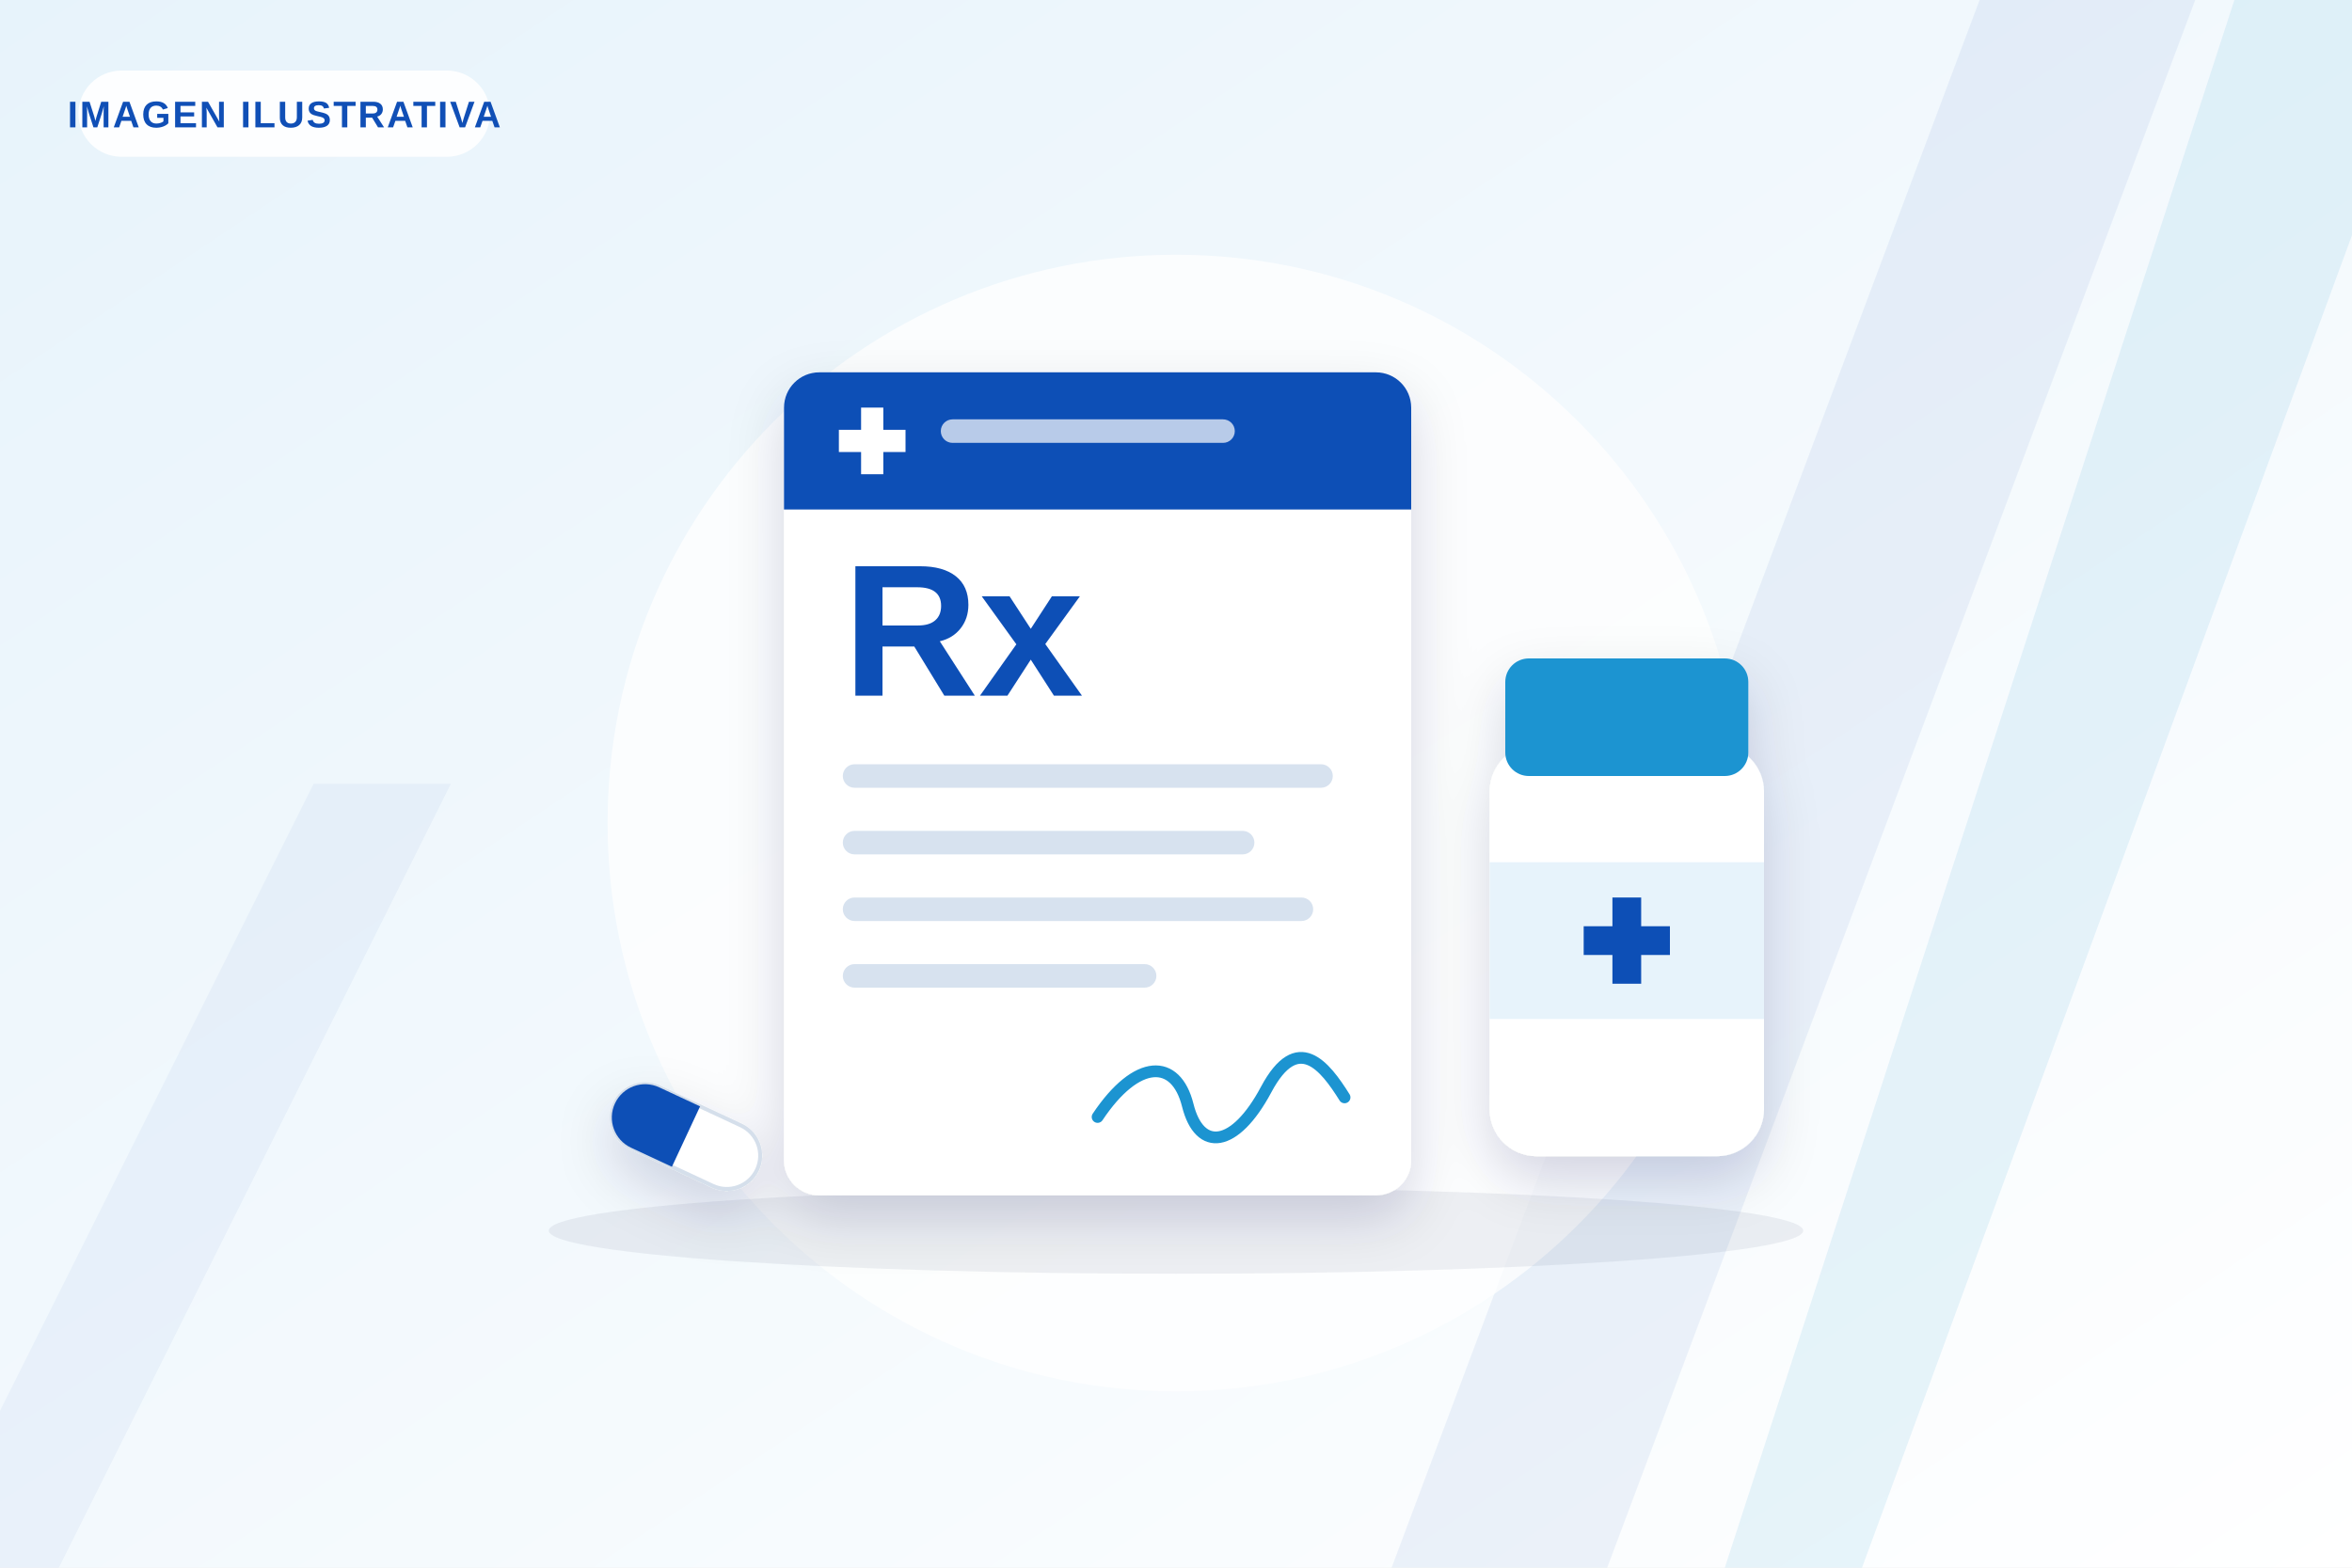
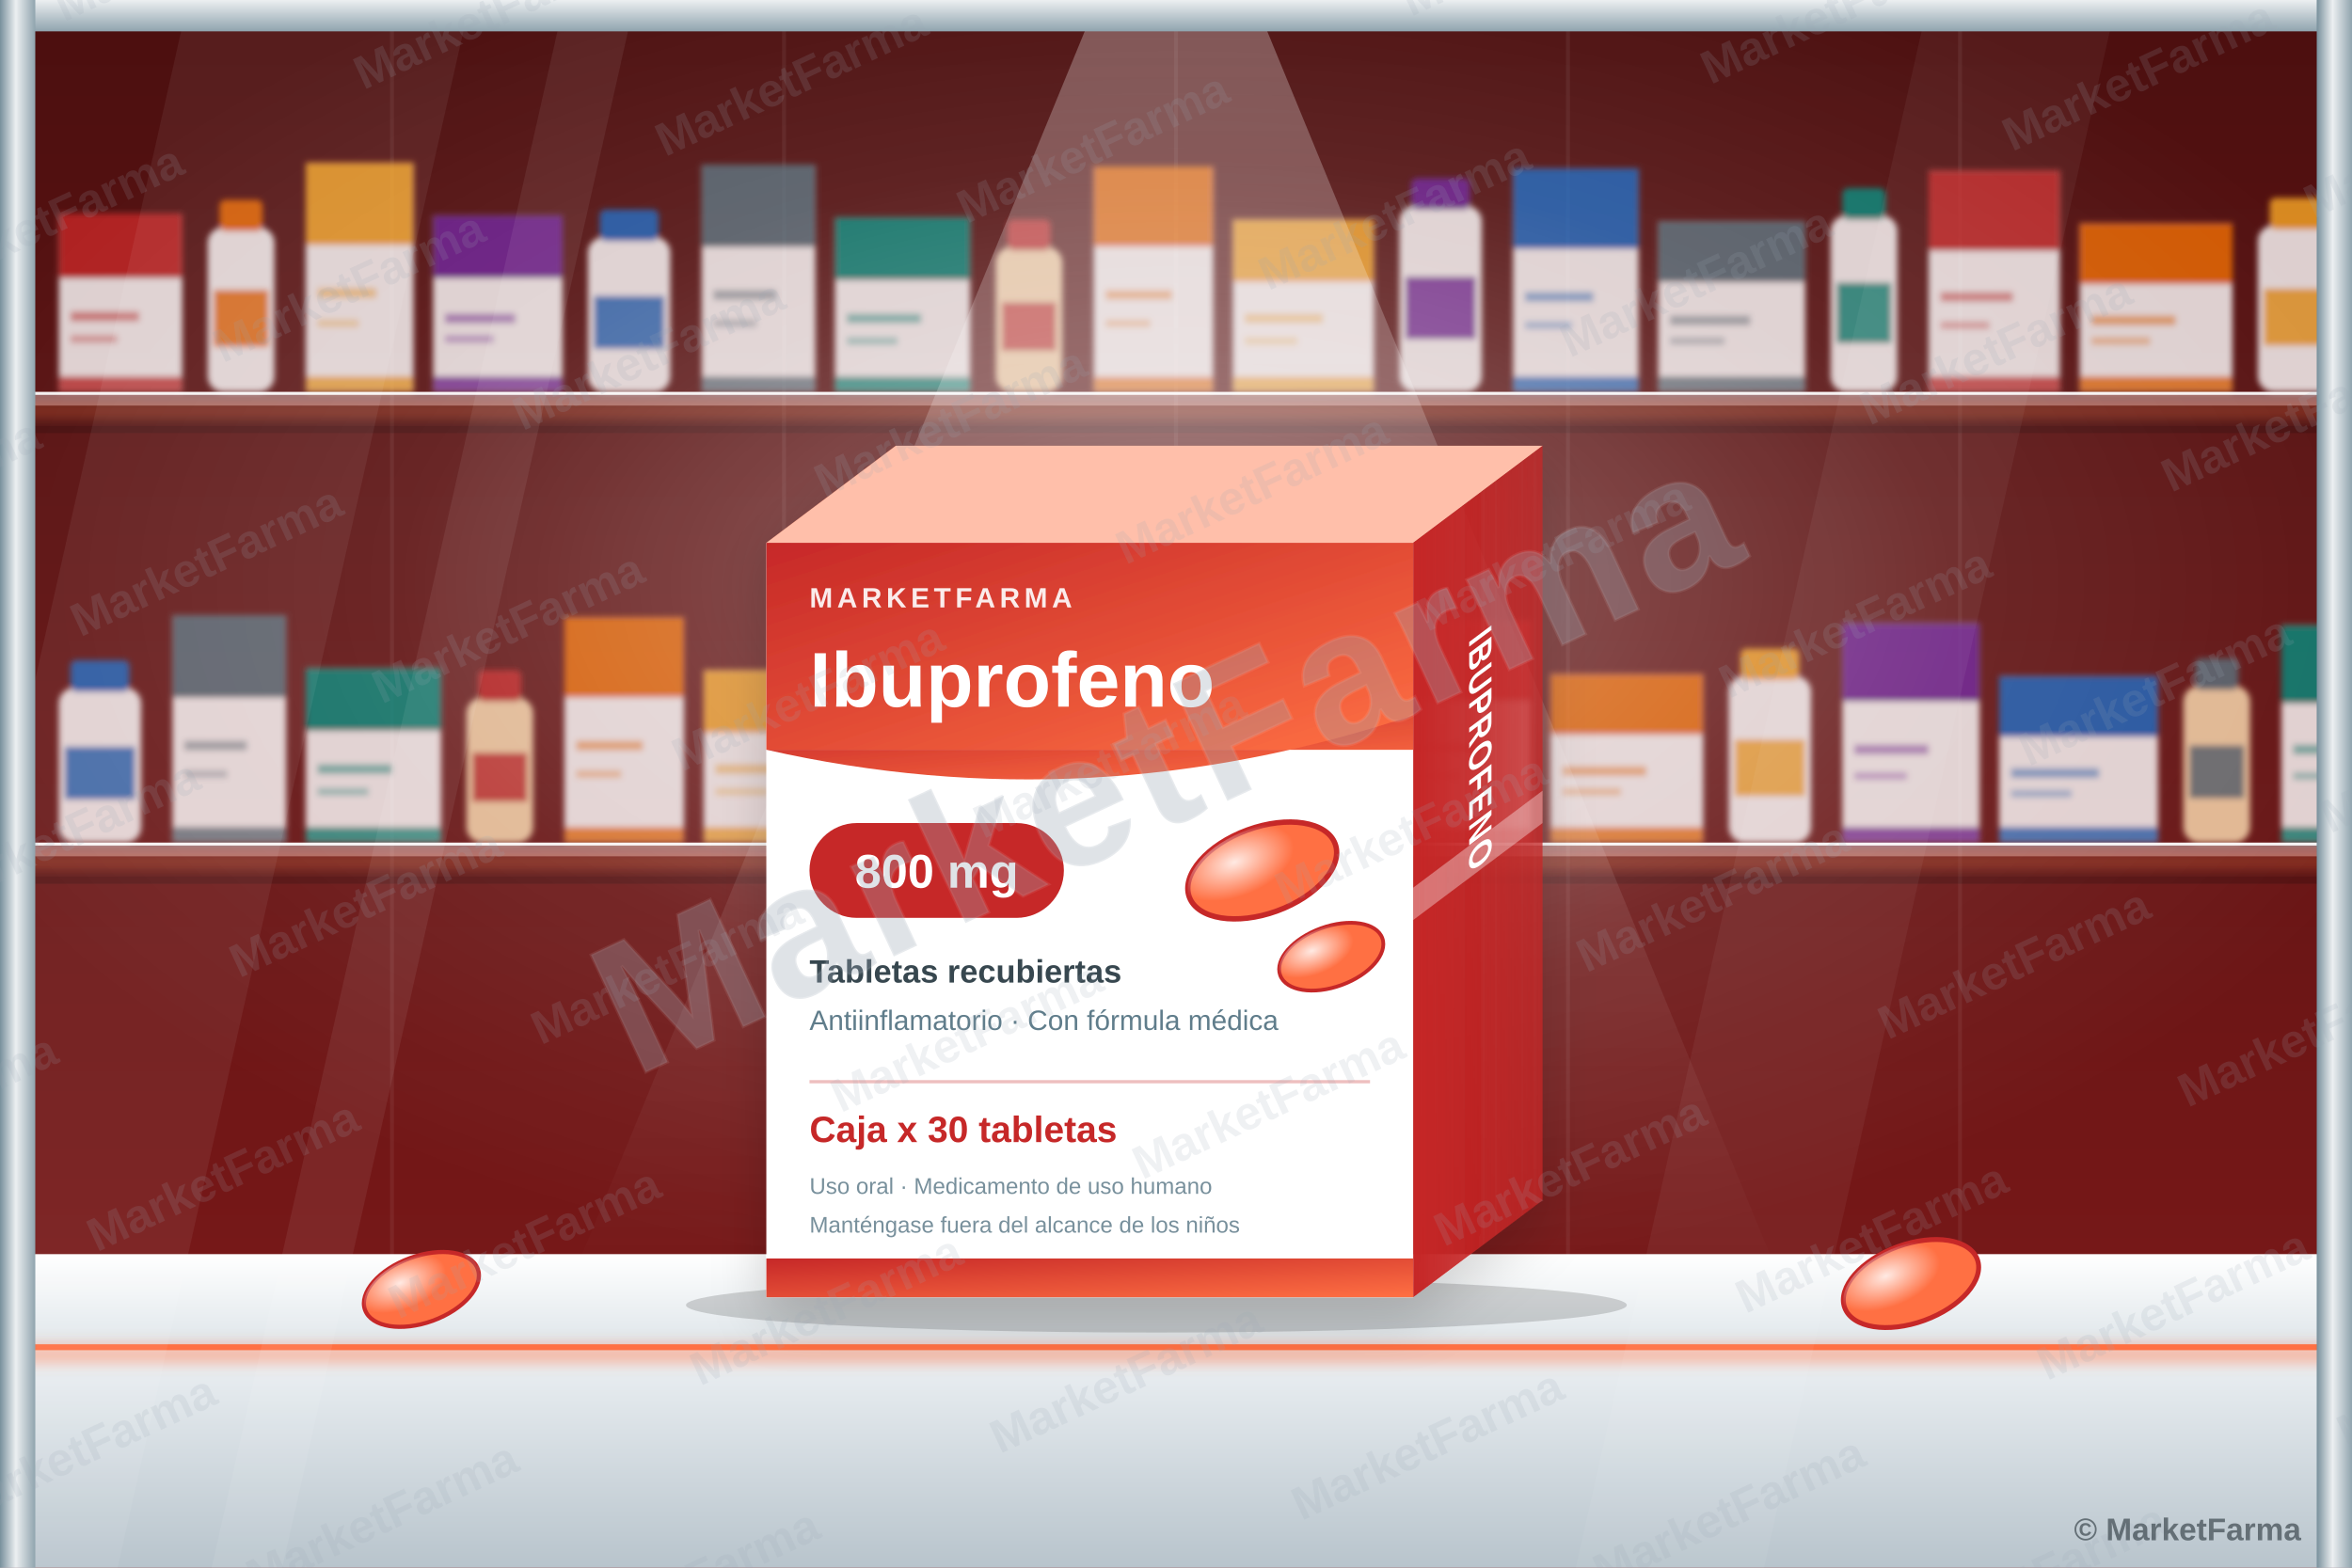
- <svg xmlns="http://www.w3.org/2000/svg" viewBox="0 0 1200 800" width="1200" height="800">
+ <svg xmlns="http://www.w3.org/2000/svg" viewBox="0 0 1200 800" width="1200" height="800" role="img" aria-labelledby="t d">
  <defs>
-     <linearGradient id="bg" x1="0" y1="0" x2="1" y2="1">
-       <stop offset="0" stop-color="#e7f3fb" />
-       <stop offset="1" stop-color="#ffffff" />
-     </linearGradient>
-     <filter id="sh" x="-20%" y="-20%" width="140%" height="140%">
-       <feDropShadow dx="0" dy="12" stdDeviation="14" flood-color="#0b1f4a" flood-opacity=".16" />
+     <linearGradient id="bg" x1="0" y1="0" x2="0" y2="1">
+       <stop offset="0" stop-color="#ffffff" />
+       <stop offset="1" stop-color="#FBE9E7" />
+     </linearGradient>
+     <linearGradient id="band" x1="0" y1="0" x2="1" y2="1">
+       <stop offset="0" stop-color="#C62828" />
+       <stop offset="1" stop-color="#FF7043" />
+     </linearGradient>
+     <linearGradient id="side" x1="0" y1="0" x2="1" y2="0">
+       <stop offset="0" stop-color="#C62828" />
+       <stop offset="1" stop-color="#C62828" stop-opacity="0.75" />
+     </linearGradient>
+     <radialGradient id="shine" cx="0.35" cy="0.3" r="0.8">
+       <stop offset="0" stop-color="#ffffff" stop-opacity="0.85" />
+       <stop offset="0.5" stop-color="#ffffff" stop-opacity="0" />
+     </radialGradient>
+     <filter id="shadow" x="-20%" y="-20%" width="140%" height="140%">
+       <feDropShadow dx="0" dy="10" stdDeviation="12" flood-color="#000" flood-opacity="0.18" />
+     </filter>
+     <linearGradient id="wall" x1="0" y1="0" x2="0" y2="1">
+       <stop offset="0" stop-color="#4b0f0f" />
+       <stop offset="1" stop-color="#811a1a" />
+     </linearGradient>
+     <radialGradient id="spot" cx="0.5" cy="0.45" r="0.55">
+       <stop offset="0" stop-color="#ffffff" stop-opacity="0.38" />
+       <stop offset="0.6" stop-color="#ffffff" stop-opacity="0.08" />
+       <stop offset="1" stop-color="#ffffff" stop-opacity="0" />
+     </radialGradient>
+     <linearGradient id="cone" x1="0" y1="0" x2="0" y2="1">
+       <stop offset="0" stop-color="#ffffff" stop-opacity="0.28" />
+       <stop offset="1" stop-color="#ffffff" stop-opacity="0" />
+     </linearGradient>
+     <linearGradient id="ctop" x1="0" y1="0" x2="0" y2="1">
+       <stop offset="0" stop-color="#ffffff" />
+       <stop offset="1" stop-color="#dfe6ea" />
+     </linearGradient>
+     <linearGradient id="cfront" x1="0" y1="0" x2="0" y2="1">
+       <stop offset="0" stop-color="#eef2f5" />
+       <stop offset="1" stop-color="#b8c4cc" />
+     </linearGradient>
+     <linearGradient id="metal" x1="0" y1="0" x2="1" y2="0">
+       <stop offset="0" stop-color="#78909C" />
+       <stop offset="0.45" stop-color="#ECEFF1" />
+       <stop offset="1" stop-color="#90A4AE" />
+     </linearGradient>
+     <linearGradient id="metalh" x1="0" y1="0" x2="0" y2="1">
+       <stop offset="0" stop-color="#ECEFF1" />
+       <stop offset="1" stop-color="#90A4AE" />
+     </linearGradient>
+     <filter id="dof" x="-5%" y="-5%" width="110%" height="110%">
+       <feGaussianBlur stdDeviation="1.6" />
+     </filter>
+     <filter id="glow" x="-10%" y="-200%" width="120%" height="500%">
+       <feGaussianBlur stdDeviation="4" />
    </filter>
  </defs>
-   <rect width="1200" height="800" fill="url(#bg)" />
-   <path d="M1010 0h110L820 800H710z" fill="#104fb6" opacity=".07" />
-   <path d="M1140 0h60v120L950 800h-70z" fill="#1c94d1" opacity=".10" />
-   <path d="M-40 800 160 400h70L30 800z" fill="#104fb6" opacity=".05" />
-   <circle cx="600" cy="420" r="290" fill="#fff" opacity=".75" />
-   <ellipse cx="600" cy="628" rx="320" ry="22" fill="#0b1f4a" opacity=".07" />
-   <g filter="url(#sh)">
-     <rect x="400" y="190" width="320" height="420" rx="18" fill="#fff" />
-     <path d="M418 190h284a18 18 0 0 1 18 18v52H400v-52a18 18 0 0 1 18-18z" fill="#104fb6" />
-     <path d="M439.333 208.0h11.333v11.333h11.333v11.333h-11.333v11.333h-11.333v-11.333h-11.333v-11.333h11.333z" fill="#fff" />
-     <rect x="480" y="214" width="150" height="12" rx="6" fill="#fff" opacity=".7" />
-     <text x="430" y="355" font-family="'Segoe UI', Arial, Helvetica, sans-serif" font-weight="700" font-size="96" fill="#104fb6">Rx</text>
-     <rect x="430" y="390" width="250" height="12" rx="6" fill="#d7e2ef" />
-     <rect x="430" y="424" width="210" height="12" rx="6" fill="#d7e2ef" />
-     <rect x="430" y="458" width="240" height="12" rx="6" fill="#d7e2ef" />
-     <rect x="430" y="492" width="160" height="12" rx="6" fill="#d7e2ef" />
-     <path d="M560 570c20-30 40-30 46-6s24 22 40-8 30-12 40 4" fill="none" stroke="#1c94d1" stroke-width="6" stroke-linecap="round" />
-     <rect x="760" y="380" width="140" height="210" rx="24" fill="#fff" />
-     <rect x="768" y="336" width="124" height="60" rx="12" fill="#1c94d1" />
-     <rect x="760" y="440" width="140" height="80" fill="#e7f3fb" />
-     <path d="M822.667 458.0h14.667v14.667h14.667v14.667h-14.667v14.667h-14.667v-14.667h-14.667v-14.667h14.667z" fill="#104fb6" />
-     <g transform="translate(350 580) rotate(25)">
-       <rect x="-40.0" y="-17.0" width="80" height="34" rx="17.0" fill="#ffffff" stroke="#d5dfeb" stroke-width="2" />
-       <path d="M0 -17.0H-23.0A17.0 17.0 0 0 0 -23.0 17.0H0z" fill="#104fb6" />
+   <rect width="1200" height="800" fill="url(#wall)" />
+   <rect x="199" y="0" width="2" height="662" fill="#ffffff" opacity=".06" />
+   <rect x="399" y="0" width="2" height="662" fill="#ffffff" opacity=".06" />
+   <rect x="599" y="0" width="2" height="662" fill="#ffffff" opacity=".06" />
+   <rect x="799" y="0" width="2" height="662" fill="#ffffff" opacity=".06" />
+   <rect x="999" y="0" width="2" height="662" fill="#ffffff" opacity=".06" />
+   <g filter="url(#dof)" opacity=".8">
+     <g>
+       <rect x="30" y="109" width="63" height="91" fill="#ffffff" />
+       <rect x="30" y="109" width="63" height="33" fill="#C62828" />
+       <rect x="36" y="159" width="35" height="5" fill="#C62828" opacity=".5" />
+       <rect x="36" y="171" width="24" height="4" fill="#C62828" opacity=".35" />
+       <rect x="30" y="192" width="63" height="8" fill="#C62828" opacity=".8" />
+     </g>
+     <g>
+       <rect x="106" y="116" width="34" height="84" rx="8" fill="#ffffff" />
+       <rect x="112" y="102" width="22" height="16" rx="3" fill="#EF6C00" />
+       <rect x="109" y="147.92" width="28" height="29" fill="#EF6C00" opacity=".85" />
+     </g>
+     <g>
+       <rect x="156" y="83" width="55" height="117" fill="#ffffff" />
+       <rect x="156" y="83" width="55" height="42" fill="#F9A825" />
+       <rect x="162" y="147" width="30" height="5" fill="#F9A825" opacity=".5" />
+       <rect x="162" y="163" width="21" height="4" fill="#F9A825" opacity=".35" />
+       <rect x="156" y="192" width="55" height="8" fill="#F9A825" opacity=".8" />
+     </g>
+     <g>
+       <rect x="221" y="110" width="66" height="90" fill="#ffffff" />
+       <rect x="221" y="110" width="66" height="32" fill="#6A1B9A" />
+       <rect x="227" y="160" width="36" height="5" fill="#6A1B9A" opacity=".5" />
+       <rect x="227" y="171" width="25" height="4" fill="#6A1B9A" opacity=".35" />
+       <rect x="221" y="192" width="66" height="8" fill="#6A1B9A" opacity=".8" />
+     </g>
+     <g>
+       <rect x="300" y="121" width="42" height="79" rx="8" fill="#ffffff" />
+       <rect x="306" y="107" width="30" height="16" rx="3" fill="#1565C0" />
+       <rect x="303" y="151.02" width="36" height="27" fill="#1565C0" opacity=".85" />
+     </g>
+     <g>
+       <rect x="358" y="84" width="58" height="116" fill="#ffffff" />
+       <rect x="358" y="84" width="58" height="42" fill="#546E7A" />
+       <rect x="364" y="148" width="32" height="5" fill="#546E7A" opacity=".5" />
+       <rect x="364" y="163" width="22" height="4" fill="#546E7A" opacity=".35" />
+       <rect x="358" y="192" width="58" height="8" fill="#546E7A" opacity=".8" />
+     </g>
+     <g>
+       <rect x="426" y="111" width="69" height="89" fill="#ffffff" />
+       <rect x="426" y="111" width="69" height="32" fill="#00897B" />
+       <rect x="432" y="160" width="38" height="5" fill="#00897B" opacity=".5" />
+       <rect x="432" y="172" width="26" height="4" fill="#00897B" opacity=".35" />
+       <rect x="426" y="192" width="69" height="8" fill="#00897B" opacity=".8" />
+     </g>
+     <g>
+       <rect x="508" y="126" width="34" height="74" rx="8" fill="#FFE0B2" />
+       <rect x="514" y="112" width="22" height="16" rx="3" fill="#C62828" />
+       <rect x="511" y="154.12" width="28" height="25" fill="#C62828" opacity=".85" />
+     </g>
+     <g>
+       <rect x="558" y="85" width="61" height="115" fill="#ffffff" />
+       <rect x="558" y="85" width="61" height="41" fill="#EF6C00" />
+       <rect x="564" y="148" width="34" height="5" fill="#EF6C00" opacity=".5" />
+       <rect x="564" y="163" width="23" height="4" fill="#EF6C00" opacity=".35" />
+       <rect x="558" y="192" width="61" height="8" fill="#EF6C00" opacity=".8" />
+     </g>
+     <g>
+       <rect x="629" y="112" width="72" height="88" fill="#ffffff" />
+       <rect x="629" y="112" width="72" height="32" fill="#F9A825" />
+       <rect x="635" y="160" width="40" height="5" fill="#F9A825" opacity=".5" />
+       <rect x="635" y="172" width="27" height="4" fill="#F9A825" opacity=".35" />
+       <rect x="629" y="192" width="72" height="8" fill="#F9A825" opacity=".8" />
+     </g>
+     <g>
+       <rect x="714" y="105" width="42" height="95" rx="8" fill="#ffffff" />
+       <rect x="720" y="91" width="30" height="16" rx="3" fill="#6A1B9A" />
+       <rect x="717" y="141.1" width="36" height="32" fill="#6A1B9A" opacity=".85" />
+     </g>
+     <g>
+       <rect x="772" y="86" width="64" height="114" fill="#ffffff" />
+       <rect x="772" y="86" width="64" height="41" fill="#1565C0" />
+       <rect x="778" y="149" width="35" height="5" fill="#1565C0" opacity=".5" />
+       <rect x="778" y="164" width="24" height="4" fill="#1565C0" opacity=".35" />
+       <rect x="772" y="192" width="64" height="8" fill="#1565C0" opacity=".8" />
+     </g>
+     <g>
+       <rect x="846" y="113" width="75" height="87" fill="#ffffff" />
+       <rect x="846" y="113" width="75" height="31" fill="#546E7A" />
+       <rect x="852" y="161" width="41" height="5" fill="#546E7A" opacity=".5" />
+       <rect x="852" y="172" width="28" height="4" fill="#546E7A" opacity=".35" />
+       <rect x="846" y="192" width="75" height="8" fill="#546E7A" opacity=".8" />
+     </g>
+     <g>
+       <rect x="934" y="110" width="34" height="90" rx="8" fill="#ffffff" />
+       <rect x="940" y="96" width="22" height="16" rx="3" fill="#00897B" />
+       <rect x="937" y="144.2" width="28" height="31" fill="#00897B" opacity=".85" />
+     </g>
+     <g>
+       <rect x="984" y="87" width="67" height="113" fill="#ffffff" />
+       <rect x="984" y="87" width="67" height="41" fill="#C62828" />
+       <rect x="990" y="149" width="37" height="5" fill="#C62828" opacity=".5" />
+       <rect x="990" y="164" width="25" height="4" fill="#C62828" opacity=".35" />
+       <rect x="984" y="192" width="67" height="8" fill="#C62828" opacity=".8" />
+     </g>
+     <g>
+       <rect x="1061" y="114" width="78" height="86" fill="#ffffff" />
+       <rect x="1061" y="114" width="78" height="31" fill="#EF6C00" />
+       <rect x="1067" y="161" width="43" height="5" fill="#EF6C00" opacity=".5" />
+       <rect x="1067" y="172" width="30" height="4" fill="#EF6C00" opacity=".35" />
+       <rect x="1061" y="192" width="78" height="8" fill="#EF6C00" opacity=".8" />
+     </g>
+     <g>
+       <rect x="1152" y="115" width="42" height="85" rx="8" fill="#ffffff" />
+       <rect x="1158" y="101" width="30" height="16" rx="3" fill="#F9A825" />
+       <rect x="1155" y="147.3" width="36" height="29" fill="#F9A825" opacity=".85" />
    </g>
  </g>
-   <rect x="40" y="36" width="210" height="44" rx="22" fill="#fff" opacity=".9" />
-   <text x="145" y="65" text-anchor="middle" font-family="'Segoe UI', Arial, Helvetica, sans-serif" font-weight="700" font-size="19" fill="#104fb6" letter-spacing="1">IMAGEN ILUSTRATIVA</text>
+   <rect x="0" y="200" width="1200" height="7" fill="#ffffff" opacity=".35" />
+   <rect x="0" y="200" width="1200" height="1.5" fill="#ffffff" opacity=".9" />
+   <rect x="0" y="207" width="1200" height="14" fill="#000000" opacity=".18" />
+   <rect x="0" y="208" width="1200" height="3" fill="#FF7043" filter="url(#glow)" opacity=".9" />
+   <g filter="url(#dof)" opacity=".8">
+     <g>
+       <rect x="30" y="351" width="42" height="79" rx="8" fill="#ffffff" />
+       <rect x="36" y="337" width="30" height="16" rx="3" fill="#1565C0" />
+       <rect x="33" y="381.02" width="36" height="27" fill="#1565C0" opacity=".85" />
+     </g>
+     <g>
+       <rect x="88" y="314" width="58" height="116" fill="#ffffff" />
+       <rect x="88" y="314" width="58" height="42" fill="#546E7A" />
+       <rect x="94" y="378" width="32" height="5" fill="#546E7A" opacity=".5" />
+       <rect x="94" y="393" width="22" height="4" fill="#546E7A" opacity=".35" />
+       <rect x="88" y="422" width="58" height="8" fill="#546E7A" opacity=".8" />
+     </g>
+     <g>
+       <rect x="156" y="341" width="69" height="89" fill="#ffffff" />
+       <rect x="156" y="341" width="69" height="32" fill="#00897B" />
+       <rect x="162" y="390" width="38" height="5" fill="#00897B" opacity=".5" />
+       <rect x="162" y="402" width="26" height="4" fill="#00897B" opacity=".35" />
+       <rect x="156" y="422" width="69" height="8" fill="#00897B" opacity=".8" />
+     </g>
+     <g>
+       <rect x="238" y="356" width="34" height="74" rx="8" fill="#FFE0B2" />
+       <rect x="244" y="342" width="22" height="16" rx="3" fill="#C62828" />
+       <rect x="241" y="384.12" width="28" height="25" fill="#C62828" opacity=".85" />
+     </g>
+     <g>
+       <rect x="288" y="315" width="61" height="115" fill="#ffffff" />
+       <rect x="288" y="315" width="61" height="41" fill="#EF6C00" />
+       <rect x="294" y="378" width="34" height="5" fill="#EF6C00" opacity=".5" />
+       <rect x="294" y="393" width="23" height="4" fill="#EF6C00" opacity=".35" />
+       <rect x="288" y="422" width="61" height="8" fill="#EF6C00" opacity=".8" />
+     </g>
+     <g>
+       <rect x="359" y="342" width="72" height="88" fill="#ffffff" />
+       <rect x="359" y="342" width="72" height="32" fill="#F9A825" />
+       <rect x="365" y="390" width="40" height="5" fill="#F9A825" opacity=".5" />
+       <rect x="365" y="402" width="27" height="4" fill="#F9A825" opacity=".35" />
+       <rect x="359" y="422" width="72" height="8" fill="#F9A825" opacity=".8" />
+     </g>
+     <g>
+       <rect x="444" y="335" width="42" height="95" rx="8" fill="#ffffff" />
+       <rect x="450" y="321" width="30" height="16" rx="3" fill="#6A1B9A" />
+       <rect x="447" y="371.1" width="36" height="32" fill="#6A1B9A" opacity=".85" />
+     </g>
+     <g>
+       <rect x="502" y="316" width="64" height="114" fill="#ffffff" />
+       <rect x="502" y="316" width="64" height="41" fill="#1565C0" />
+       <rect x="508" y="379" width="35" height="5" fill="#1565C0" opacity=".5" />
+       <rect x="508" y="394" width="24" height="4" fill="#1565C0" opacity=".35" />
+       <rect x="502" y="422" width="64" height="8" fill="#1565C0" opacity=".8" />
+     </g>
+     <g>
+       <rect x="576" y="343" width="75" height="87" fill="#ffffff" />
+       <rect x="576" y="343" width="75" height="31" fill="#546E7A" />
+       <rect x="582" y="391" width="41" height="5" fill="#546E7A" opacity=".5" />
+       <rect x="582" y="402" width="28" height="4" fill="#546E7A" opacity=".35" />
+       <rect x="576" y="422" width="75" height="8" fill="#546E7A" opacity=".8" />
+     </g>
+     <g>
+       <rect x="664" y="340" width="34" height="90" rx="8" fill="#ffffff" />
+       <rect x="670" y="326" width="22" height="16" rx="3" fill="#00897B" />
+       <rect x="667" y="374.2" width="28" height="31" fill="#00897B" opacity=".85" />
+     </g>
+     <g>
+       <rect x="714" y="317" width="67" height="113" fill="#ffffff" />
+       <rect x="714" y="317" width="67" height="41" fill="#C62828" />
+       <rect x="720" y="379" width="37" height="5" fill="#C62828" opacity=".5" />
+       <rect x="720" y="394" width="25" height="4" fill="#C62828" opacity=".35" />
+       <rect x="714" y="422" width="67" height="8" fill="#C62828" opacity=".8" />
+     </g>
+     <g>
+       <rect x="791" y="344" width="78" height="86" fill="#ffffff" />
+       <rect x="791" y="344" width="78" height="31" fill="#EF6C00" />
+       <rect x="797" y="391" width="43" height="5" fill="#EF6C00" opacity=".5" />
+       <rect x="797" y="402" width="30" height="4" fill="#EF6C00" opacity=".35" />
+       <rect x="791" y="422" width="78" height="8" fill="#EF6C00" opacity=".8" />
+     </g>
+     <g>
+       <rect x="882" y="345" width="42" height="85" rx="8" fill="#ffffff" />
+       <rect x="888" y="331" width="30" height="16" rx="3" fill="#F9A825" />
+       <rect x="885" y="377.3" width="36" height="29" fill="#F9A825" opacity=".85" />
+     </g>
+     <g>
+       <rect x="940" y="318" width="70" height="112" fill="#ffffff" />
+       <rect x="940" y="318" width="70" height="40" fill="#6A1B9A" />
+       <rect x="946" y="380" width="38" height="5" fill="#6A1B9A" opacity=".5" />
+       <rect x="946" y="394" width="27" height="4" fill="#6A1B9A" opacity=".35" />
+       <rect x="940" y="422" width="70" height="8" fill="#6A1B9A" opacity=".8" />
+     </g>
+     <g>
+       <rect x="1020" y="345" width="81" height="85" fill="#ffffff" />
+       <rect x="1020" y="345" width="81" height="31" fill="#1565C0" />
+       <rect x="1026" y="392" width="45" height="5" fill="#1565C0" opacity=".5" />
+       <rect x="1026" y="403" width="31" height="4" fill="#1565C0" opacity=".35" />
+       <rect x="1020" y="422" width="81" height="8" fill="#1565C0" opacity=".8" />
+     </g>
+     <g>
+       <rect x="1114" y="350" width="34" height="80" rx="8" fill="#FFE0B2" />
+       <rect x="1120" y="336" width="22" height="16" rx="3" fill="#546E7A" />
+       <rect x="1117" y="380.4" width="28" height="27" fill="#546E7A" opacity=".85" />
+     </g>
+     <g>
+       <rect x="1164" y="319" width="73" height="111" fill="#ffffff" />
+       <rect x="1164" y="319" width="73" height="40" fill="#00897B" />
+       <rect x="1170" y="380" width="40" height="5" fill="#00897B" opacity=".5" />
+       <rect x="1170" y="394" width="28" height="4" fill="#00897B" opacity=".35" />
+       <rect x="1164" y="422" width="73" height="8" fill="#00897B" opacity=".8" />
+     </g>
+   </g>
+   <rect x="0" y="430" width="1200" height="7" fill="#ffffff" opacity=".35" />
+   <rect x="0" y="430" width="1200" height="1.5" fill="#ffffff" opacity=".9" />
+   <rect x="0" y="437" width="1200" height="14" fill="#000000" opacity=".18" />
+   <rect x="0" y="438" width="1200" height="3" fill="#FF7043" filter="url(#glow)" opacity=".9" />
+   <rect width="1200" height="662" fill="url(#spot)" />
+   <polygon points="560.0,0 640.0,0 912.0,662 288.0,662" fill="url(#cone)" />
+   <rect x="554.0" y="0" width="92" height="8" rx="3" fill="#ECEFF1" />
+   <rect x="0" y="640" width="1200" height="46" fill="url(#ctop)" />
+   <rect x="0" y="686" width="1200" height="114" fill="url(#cfront)" />
+   <rect x="0" y="686" width="1200" height="3" fill="#FF7043" />
+   <rect x="0" y="688" width="1200" height="6" fill="#FF7043" filter="url(#glow)" opacity=".7" />
+   <ellipse cx="590.0" cy="666" rx="240" ry="14" fill="#000" opacity=".16" />
+   <g transform="translate(270,90) scale(1.1)">
+     <g filter="url(#shadow)">
+       <polygon points="110,170 170,125 470,125 410,170" fill="#FF7043" />
+       <polygon points="110,170 170,125 470,125 410,170" fill="#ffffff" opacity="0.55" />
+       <polygon points="410,170 470,125 470,475 410,520" fill="url(#side)" />
+       <polygon points="410,330 470,285 470,300 410,345" fill="#ffffff" opacity="0.35" />
+       <rect x="110" y="170" width="300" height="350" fill="#ffffff" />
+       <rect x="110" y="170" width="300" height="96" fill="url(#band)" />
+       <path d="M110,266 Q260,300 410,250 L410,266 Z" fill="url(#band)" />
+     </g>
+     <text font-family="'Segoe UI', 'Helvetica Neue', Arial, sans-serif" font-size="15" font-weight="700" fill="#ffffff" letter-spacing="1" transform="translate(436,215) rotate(90) skewX(36.87)">IBUPROFENO</text>
+     <g font-family="'Segoe UI', 'Helvetica Neue', Arial, sans-serif">
+       <text x="130" y="200" font-size="13" font-weight="600" fill="#ffffff" opacity="0.9" letter-spacing="2">MARKETFARMA</text>
+       <text x="130" y="246" font-size="36" font-weight="800" fill="#ffffff">Ibuprofeno</text>
+       <rect x="130" y="300" width="118" height="44" rx="22" fill="#C62828" />
+       <text x="189" y="330" font-size="22" font-weight="800" fill="#ffffff" text-anchor="middle">800 mg</text>
+       <text x="130" y="374" font-size="15" font-weight="600" fill="#37474F">Tabletas recubiertas</text>
+       <text x="130" y="396" font-size="13" fill="#607D8B">Antiinflamatorio · Con fórmula médica</text>
+       <line x1="130" y1="420" x2="390" y2="420" stroke="#C62828" stroke-width="1.5" opacity="0.3" />
+       <text x="130" y="448" font-size="17" font-weight="700" fill="#C62828">Caja x 30 tabletas</text>
+       <text x="130" y="472" font-size="10.5" fill="#78909C">Uso oral · Medicamento de uso humano</text>
+       <text x="130" y="490" font-size="10.5" fill="#78909C">Manténgase fuera del alcance de los niños</text>
+       <rect x="110" y="502" width="300" height="18" fill="url(#band)" />
+     </g>
+     <g transform="translate(340,322) rotate(-20) scale(1.0)">
+       <ellipse rx="36" ry="20" fill="#FF7043" stroke="#C62828" stroke-width="2.5" />
+       <ellipse rx="36" ry="20" fill="url(#shine)" />
+     </g>
+     <g transform="translate(372,362) rotate(-20) scale(0.7)">
+       <ellipse rx="36" ry="20" fill="#FF7043" stroke="#C62828" stroke-width="2.5" />
+       <ellipse rx="36" ry="20" fill="url(#shine)" />
+     </g>
+   </g>
+   <g transform="translate(975,655) rotate(-20) scale(1.0)">
+     <ellipse rx="36" ry="20" fill="#FF7043" stroke="#C62828" stroke-width="2.5" />
+     <ellipse rx="36" ry="20" fill="url(#shine)" />
+   </g>
+   <g transform="translate(215,658) rotate(-20) scale(0.85)">
+     <ellipse rx="36" ry="20" fill="#FF7043" stroke="#C62828" stroke-width="2.5" />
+     <ellipse rx="36" ry="20" fill="url(#shine)" />
+   </g>
+   <polygon points="96,0 240,0 60,800 -84,800" fill="#ffffff" opacity=".06" />
+   <polygon points="288,0 324,0 144,800 108,800" fill="#ffffff" opacity=".07" />
+   <polygon points="984,0 1080,0 900,800 804,800" fill="#ffffff" opacity=".05" />
+   <rect x="0" y="0" width="1200" height="16" fill="url(#metalh)" />
+   <rect x="0" y="0" width="18" height="800" fill="url(#metal)" />
+   <rect x="1182" y="0" width="18" height="800" fill="url(#metal)" />
+   <g pointer-events="none">
+     <g transform="rotate(-25 600.0 400.0)" font-family="'Segoe UI', 'Helvetica Neue', Arial, sans-serif" font-size="24" font-weight="700" fill="#9AA7B4" opacity="0.16">
+       <text x="-1498" y="-960">MarketFarma</text>
+       <text x="-1248" y="-960">MarketFarma</text>
+       <text x="-998" y="-960">MarketFarma</text>
+       <text x="-749" y="-960">MarketFarma</text>
+       <text x="-499" y="-960">MarketFarma</text>
+       <text x="-250" y="-960">MarketFarma</text>
+       <text x="0" y="-960">MarketFarma</text>
+       <text x="250" y="-960">MarketFarma</text>
+       <text x="499" y="-960">MarketFarma</text>
+       <text x="749" y="-960">MarketFarma</text>
+       <text x="998" y="-960">MarketFarma</text>
+       <text x="1248" y="-960">MarketFarma</text>
+       <text x="1498" y="-960">MarketFarma</text>
+       <text x="1747" y="-960">MarketFarma</text>
+       <text x="1997" y="-960">MarketFarma</text>
+       <text x="-1373" y="-864">MarketFarma</text>
+       <text x="-1123" y="-864">MarketFarma</text>
+       <text x="-874" y="-864">MarketFarma</text>
+       <text x="-624" y="-864">MarketFarma</text>
+       <text x="-374" y="-864">MarketFarma</text>
+       <text x="-125" y="-864">MarketFarma</text>
+       <text x="125" y="-864">MarketFarma</text>
+       <text x="374" y="-864">MarketFarma</text>
+       <text x="624" y="-864">MarketFarma</text>
+       <text x="874" y="-864">MarketFarma</text>
+       <text x="1123" y="-864">MarketFarma</text>
+       <text x="1373" y="-864">MarketFarma</text>
+       <text x="1622" y="-864">MarketFarma</text>
+       <text x="1872" y="-864">MarketFarma</text>
+       <text x="2122" y="-864">MarketFarma</text>
+       <text x="-1498" y="-768">MarketFarma</text>
+       <text x="-1248" y="-768">MarketFarma</text>
+       <text x="-998" y="-768">MarketFarma</text>
+       <text x="-749" y="-768">MarketFarma</text>
+       <text x="-499" y="-768">MarketFarma</text>
+       <text x="-250" y="-768">MarketFarma</text>
+       <text x="0" y="-768">MarketFarma</text>
+       <text x="250" y="-768">MarketFarma</text>
+       <text x="499" y="-768">MarketFarma</text>
+       <text x="749" y="-768">MarketFarma</text>
+       <text x="998" y="-768">MarketFarma</text>
+       <text x="1248" y="-768">MarketFarma</text>
+       <text x="1498" y="-768">MarketFarma</text>
+       <text x="1747" y="-768">MarketFarma</text>
+       <text x="1997" y="-768">MarketFarma</text>
+       <text x="-1373" y="-672">MarketFarma</text>
+       <text x="-1123" y="-672">MarketFarma</text>
+       <text x="-874" y="-672">MarketFarma</text>
+       <text x="-624" y="-672">MarketFarma</text>
+       <text x="-374" y="-672">MarketFarma</text>
+       <text x="-125" y="-672">MarketFarma</text>
+       <text x="125" y="-672">MarketFarma</text>
+       <text x="374" y="-672">MarketFarma</text>
+       <text x="624" y="-672">MarketFarma</text>
+       <text x="874" y="-672">MarketFarma</text>
+       <text x="1123" y="-672">MarketFarma</text>
+       <text x="1373" y="-672">MarketFarma</text>
+       <text x="1622" y="-672">MarketFarma</text>
+       <text x="1872" y="-672">MarketFarma</text>
+       <text x="2122" y="-672">MarketFarma</text>
+       <text x="-1498" y="-576">MarketFarma</text>
+       <text x="-1248" y="-576">MarketFarma</text>
+       <text x="-998" y="-576">MarketFarma</text>
+       <text x="-749" y="-576">MarketFarma</text>
+       <text x="-499" y="-576">MarketFarma</text>
+       <text x="-250" y="-576">MarketFarma</text>
+       <text x="0" y="-576">MarketFarma</text>
+       <text x="250" y="-576">MarketFarma</text>
+       <text x="499" y="-576">MarketFarma</text>
+       <text x="749" y="-576">MarketFarma</text>
+       <text x="998" y="-576">MarketFarma</text>
+       <text x="1248" y="-576">MarketFarma</text>
+       <text x="1498" y="-576">MarketFarma</text>
+       <text x="1747" y="-576">MarketFarma</text>
+       <text x="1997" y="-576">MarketFarma</text>
+       <text x="-1373" y="-480">MarketFarma</text>
+       <text x="-1123" y="-480">MarketFarma</text>
+       <text x="-874" y="-480">MarketFarma</text>
+       <text x="-624" y="-480">MarketFarma</text>
+       <text x="-374" y="-480">MarketFarma</text>
+       <text x="-125" y="-480">MarketFarma</text>
+       <text x="125" y="-480">MarketFarma</text>
+       <text x="374" y="-480">MarketFarma</text>
+       <text x="624" y="-480">MarketFarma</text>
+       <text x="874" y="-480">MarketFarma</text>
+       <text x="1123" y="-480">MarketFarma</text>
+       <text x="1373" y="-480">MarketFarma</text>
+       <text x="1622" y="-480">MarketFarma</text>
+       <text x="1872" y="-480">MarketFarma</text>
+       <text x="2122" y="-480">MarketFarma</text>
+       <text x="-1498" y="-384">MarketFarma</text>
+       <text x="-1248" y="-384">MarketFarma</text>
+       <text x="-998" y="-384">MarketFarma</text>
+       <text x="-749" y="-384">MarketFarma</text>
+       <text x="-499" y="-384">MarketFarma</text>
+       <text x="-250" y="-384">MarketFarma</text>
+       <text x="0" y="-384">MarketFarma</text>
+       <text x="250" y="-384">MarketFarma</text>
+       <text x="499" y="-384">MarketFarma</text>
+       <text x="749" y="-384">MarketFarma</text>
+       <text x="998" y="-384">MarketFarma</text>
+       <text x="1248" y="-384">MarketFarma</text>
+       <text x="1498" y="-384">MarketFarma</text>
+       <text x="1747" y="-384">MarketFarma</text>
+       <text x="1997" y="-384">MarketFarma</text>
+       <text x="-1373" y="-288">MarketFarma</text>
+       <text x="-1123" y="-288">MarketFarma</text>
+       <text x="-874" y="-288">MarketFarma</text>
+       <text x="-624" y="-288">MarketFarma</text>
+       <text x="-374" y="-288">MarketFarma</text>
+       <text x="-125" y="-288">MarketFarma</text>
+       <text x="125" y="-288">MarketFarma</text>
+       <text x="374" y="-288">MarketFarma</text>
+       <text x="624" y="-288">MarketFarma</text>
+       <text x="874" y="-288">MarketFarma</text>
+       <text x="1123" y="-288">MarketFarma</text>
+       <text x="1373" y="-288">MarketFarma</text>
+       <text x="1622" y="-288">MarketFarma</text>
+       <text x="1872" y="-288">MarketFarma</text>
+       <text x="2122" y="-288">MarketFarma</text>
+       <text x="-1498" y="-192">MarketFarma</text>
+       <text x="-1248" y="-192">MarketFarma</text>
+       <text x="-998" y="-192">MarketFarma</text>
+       <text x="-749" y="-192">MarketFarma</text>
+       <text x="-499" y="-192">MarketFarma</text>
+       <text x="-250" y="-192">MarketFarma</text>
+       <text x="0" y="-192">MarketFarma</text>
+       <text x="250" y="-192">MarketFarma</text>
+       <text x="499" y="-192">MarketFarma</text>
+       <text x="749" y="-192">MarketFarma</text>
+       <text x="998" y="-192">MarketFarma</text>
+       <text x="1248" y="-192">MarketFarma</text>
+       <text x="1498" y="-192">MarketFarma</text>
+       <text x="1747" y="-192">MarketFarma</text>
+       <text x="1997" y="-192">MarketFarma</text>
+       <text x="-1373" y="-96">MarketFarma</text>
+       <text x="-1123" y="-96">MarketFarma</text>
+       <text x="-874" y="-96">MarketFarma</text>
+       <text x="-624" y="-96">MarketFarma</text>
+       <text x="-374" y="-96">MarketFarma</text>
+       <text x="-125" y="-96">MarketFarma</text>
+       <text x="125" y="-96">MarketFarma</text>
+       <text x="374" y="-96">MarketFarma</text>
+       <text x="624" y="-96">MarketFarma</text>
+       <text x="874" y="-96">MarketFarma</text>
+       <text x="1123" y="-96">MarketFarma</text>
+       <text x="1373" y="-96">MarketFarma</text>
+       <text x="1622" y="-96">MarketFarma</text>
+       <text x="1872" y="-96">MarketFarma</text>
+       <text x="2122" y="-96">MarketFarma</text>
+       <text x="-1498" y="0">MarketFarma</text>
+       <text x="-1248" y="0">MarketFarma</text>
+       <text x="-998" y="0">MarketFarma</text>
+       <text x="-749" y="0">MarketFarma</text>
+       <text x="-499" y="0">MarketFarma</text>
+       <text x="-250" y="0">MarketFarma</text>
+       <text x="0" y="0">MarketFarma</text>
+       <text x="250" y="0">MarketFarma</text>
+       <text x="499" y="0">MarketFarma</text>
+       <text x="749" y="0">MarketFarma</text>
+       <text x="998" y="0">MarketFarma</text>
+       <text x="1248" y="0">MarketFarma</text>
+       <text x="1498" y="0">MarketFarma</text>
+       <text x="1747" y="0">MarketFarma</text>
+       <text x="1997" y="0">MarketFarma</text>
+       <text x="-1373" y="96">MarketFarma</text>
+       <text x="-1123" y="96">MarketFarma</text>
+       <text x="-874" y="96">MarketFarma</text>
+       <text x="-624" y="96">MarketFarma</text>
+       <text x="-374" y="96">MarketFarma</text>
+       <text x="-125" y="96">MarketFarma</text>
+       <text x="125" y="96">MarketFarma</text>
+       <text x="374" y="96">MarketFarma</text>
+       <text x="624" y="96">MarketFarma</text>
+       <text x="874" y="96">MarketFarma</text>
+       <text x="1123" y="96">MarketFarma</text>
+       <text x="1373" y="96">MarketFarma</text>
+       <text x="1622" y="96">MarketFarma</text>
+       <text x="1872" y="96">MarketFarma</text>
+       <text x="2122" y="96">MarketFarma</text>
+       <text x="-1498" y="192">MarketFarma</text>
+       <text x="-1248" y="192">MarketFarma</text>
+       <text x="-998" y="192">MarketFarma</text>
+       <text x="-749" y="192">MarketFarma</text>
+       <text x="-499" y="192">MarketFarma</text>
+       <text x="-250" y="192">MarketFarma</text>
+       <text x="0" y="192">MarketFarma</text>
+       <text x="250" y="192">MarketFarma</text>
+       <text x="499" y="192">MarketFarma</text>
+       <text x="749" y="192">MarketFarma</text>
+       <text x="998" y="192">MarketFarma</text>
+       <text x="1248" y="192">MarketFarma</text>
+       <text x="1498" y="192">MarketFarma</text>
+       <text x="1747" y="192">MarketFarma</text>
+       <text x="1997" y="192">MarketFarma</text>
+       <text x="-1373" y="288">MarketFarma</text>
+       <text x="-1123" y="288">MarketFarma</text>
+       <text x="-874" y="288">MarketFarma</text>
+       <text x="-624" y="288">MarketFarma</text>
+       <text x="-374" y="288">MarketFarma</text>
+       <text x="-125" y="288">MarketFarma</text>
+       <text x="125" y="288">MarketFarma</text>
+       <text x="374" y="288">MarketFarma</text>
+       <text x="624" y="288">MarketFarma</text>
+       <text x="874" y="288">MarketFarma</text>
+       <text x="1123" y="288">MarketFarma</text>
+       <text x="1373" y="288">MarketFarma</text>
+       <text x="1622" y="288">MarketFarma</text>
+       <text x="1872" y="288">MarketFarma</text>
+       <text x="2122" y="288">MarketFarma</text>
+       <text x="-1498" y="384">MarketFarma</text>
+       <text x="-1248" y="384">MarketFarma</text>
+       <text x="-998" y="384">MarketFarma</text>
+       <text x="-749" y="384">MarketFarma</text>
+       <text x="-499" y="384">MarketFarma</text>
+       <text x="-250" y="384">MarketFarma</text>
+       <text x="0" y="384">MarketFarma</text>
+       <text x="250" y="384">MarketFarma</text>
+       <text x="499" y="384">MarketFarma</text>
+       <text x="749" y="384">MarketFarma</text>
+       <text x="998" y="384">MarketFarma</text>
+       <text x="1248" y="384">MarketFarma</text>
+       <text x="1498" y="384">MarketFarma</text>
+       <text x="1747" y="384">MarketFarma</text>
+       <text x="1997" y="384">MarketFarma</text>
+       <text x="-1373" y="480">MarketFarma</text>
+       <text x="-1123" y="480">MarketFarma</text>
+       <text x="-874" y="480">MarketFarma</text>
+       <text x="-624" y="480">MarketFarma</text>
+       <text x="-374" y="480">MarketFarma</text>
+       <text x="-125" y="480">MarketFarma</text>
+       <text x="125" y="480">MarketFarma</text>
+       <text x="374" y="480">MarketFarma</text>
+       <text x="624" y="480">MarketFarma</text>
+       <text x="874" y="480">MarketFarma</text>
+       <text x="1123" y="480">MarketFarma</text>
+       <text x="1373" y="480">MarketFarma</text>
+       <text x="1622" y="480">MarketFarma</text>
+       <text x="1872" y="480">MarketFarma</text>
+       <text x="2122" y="480">MarketFarma</text>
+       <text x="-1498" y="576">MarketFarma</text>
+       <text x="-1248" y="576">MarketFarma</text>
+       <text x="-998" y="576">MarketFarma</text>
+       <text x="-749" y="576">MarketFarma</text>
+       <text x="-499" y="576">MarketFarma</text>
+       <text x="-250" y="576">MarketFarma</text>
+       <text x="0" y="576">MarketFarma</text>
+       <text x="250" y="576">MarketFarma</text>
+       <text x="499" y="576">MarketFarma</text>
+       <text x="749" y="576">MarketFarma</text>
+       <text x="998" y="576">MarketFarma</text>
+       <text x="1248" y="576">MarketFarma</text>
+       <text x="1498" y="576">MarketFarma</text>
+       <text x="1747" y="576">MarketFarma</text>
+       <text x="1997" y="576">MarketFarma</text>
+       <text x="-1373" y="672">MarketFarma</text>
+       <text x="-1123" y="672">MarketFarma</text>
+       <text x="-874" y="672">MarketFarma</text>
+       <text x="-624" y="672">MarketFarma</text>
+       <text x="-374" y="672">MarketFarma</text>
+       <text x="-125" y="672">MarketFarma</text>
+       <text x="125" y="672">MarketFarma</text>
+       <text x="374" y="672">MarketFarma</text>
+       <text x="624" y="672">MarketFarma</text>
+       <text x="874" y="672">MarketFarma</text>
+       <text x="1123" y="672">MarketFarma</text>
+       <text x="1373" y="672">MarketFarma</text>
+       <text x="1622" y="672">MarketFarma</text>
+       <text x="1872" y="672">MarketFarma</text>
+       <text x="2122" y="672">MarketFarma</text>
+       <text x="-1498" y="768">MarketFarma</text>
+       <text x="-1248" y="768">MarketFarma</text>
+       <text x="-998" y="768">MarketFarma</text>
+       <text x="-749" y="768">MarketFarma</text>
+       <text x="-499" y="768">MarketFarma</text>
+       <text x="-250" y="768">MarketFarma</text>
+       <text x="0" y="768">MarketFarma</text>
+       <text x="250" y="768">MarketFarma</text>
+       <text x="499" y="768">MarketFarma</text>
+       <text x="749" y="768">MarketFarma</text>
+       <text x="998" y="768">MarketFarma</text>
+       <text x="1248" y="768">MarketFarma</text>
+       <text x="1498" y="768">MarketFarma</text>
+       <text x="1747" y="768">MarketFarma</text>
+       <text x="1997" y="768">MarketFarma</text>
+       <text x="-1373" y="864">MarketFarma</text>
+       <text x="-1123" y="864">MarketFarma</text>
+       <text x="-874" y="864">MarketFarma</text>
+       <text x="-624" y="864">MarketFarma</text>
+       <text x="-374" y="864">MarketFarma</text>
+       <text x="-125" y="864">MarketFarma</text>
+       <text x="125" y="864">MarketFarma</text>
+       <text x="374" y="864">MarketFarma</text>
+       <text x="624" y="864">MarketFarma</text>
+       <text x="874" y="864">MarketFarma</text>
+       <text x="1123" y="864">MarketFarma</text>
+       <text x="1373" y="864">MarketFarma</text>
+       <text x="1622" y="864">MarketFarma</text>
+       <text x="1872" y="864">MarketFarma</text>
+       <text x="2122" y="864">MarketFarma</text>
+       <text x="-1498" y="960">MarketFarma</text>
+       <text x="-1248" y="960">MarketFarma</text>
+       <text x="-998" y="960">MarketFarma</text>
+       <text x="-749" y="960">MarketFarma</text>
+       <text x="-499" y="960">MarketFarma</text>
+       <text x="-250" y="960">MarketFarma</text>
+       <text x="0" y="960">MarketFarma</text>
+       <text x="250" y="960">MarketFarma</text>
+       <text x="499" y="960">MarketFarma</text>
+       <text x="749" y="960">MarketFarma</text>
+       <text x="998" y="960">MarketFarma</text>
+       <text x="1248" y="960">MarketFarma</text>
+       <text x="1498" y="960">MarketFarma</text>
+       <text x="1747" y="960">MarketFarma</text>
+       <text x="1997" y="960">MarketFarma</text>
+       <text x="-1373" y="1056">MarketFarma</text>
+       <text x="-1123" y="1056">MarketFarma</text>
+       <text x="-874" y="1056">MarketFarma</text>
+       <text x="-624" y="1056">MarketFarma</text>
+       <text x="-374" y="1056">MarketFarma</text>
+       <text x="-125" y="1056">MarketFarma</text>
+       <text x="125" y="1056">MarketFarma</text>
+       <text x="374" y="1056">MarketFarma</text>
+       <text x="624" y="1056">MarketFarma</text>
+       <text x="874" y="1056">MarketFarma</text>
+       <text x="1123" y="1056">MarketFarma</text>
+       <text x="1373" y="1056">MarketFarma</text>
+       <text x="1622" y="1056">MarketFarma</text>
+       <text x="1872" y="1056">MarketFarma</text>
+       <text x="2122" y="1056">MarketFarma</text>
+       <text x="-1498" y="1152">MarketFarma</text>
+       <text x="-1248" y="1152">MarketFarma</text>
+       <text x="-998" y="1152">MarketFarma</text>
+       <text x="-749" y="1152">MarketFarma</text>
+       <text x="-499" y="1152">MarketFarma</text>
+       <text x="-250" y="1152">MarketFarma</text>
+       <text x="0" y="1152">MarketFarma</text>
+       <text x="250" y="1152">MarketFarma</text>
+       <text x="499" y="1152">MarketFarma</text>
+       <text x="749" y="1152">MarketFarma</text>
+       <text x="998" y="1152">MarketFarma</text>
+       <text x="1248" y="1152">MarketFarma</text>
+       <text x="1498" y="1152">MarketFarma</text>
+       <text x="1747" y="1152">MarketFarma</text>
+       <text x="1997" y="1152">MarketFarma</text>
+       <text x="-1373" y="1248">MarketFarma</text>
+       <text x="-1123" y="1248">MarketFarma</text>
+       <text x="-874" y="1248">MarketFarma</text>
+       <text x="-624" y="1248">MarketFarma</text>
+       <text x="-374" y="1248">MarketFarma</text>
+       <text x="-125" y="1248">MarketFarma</text>
+       <text x="125" y="1248">MarketFarma</text>
+       <text x="374" y="1248">MarketFarma</text>
+       <text x="624" y="1248">MarketFarma</text>
+       <text x="874" y="1248">MarketFarma</text>
+       <text x="1123" y="1248">MarketFarma</text>
+       <text x="1373" y="1248">MarketFarma</text>
+       <text x="1622" y="1248">MarketFarma</text>
+       <text x="1872" y="1248">MarketFarma</text>
+       <text x="2122" y="1248">MarketFarma</text>
+       <text x="-1498" y="1344">MarketFarma</text>
+       <text x="-1248" y="1344">MarketFarma</text>
+       <text x="-998" y="1344">MarketFarma</text>
+       <text x="-749" y="1344">MarketFarma</text>
+       <text x="-499" y="1344">MarketFarma</text>
+       <text x="-250" y="1344">MarketFarma</text>
+       <text x="0" y="1344">MarketFarma</text>
+       <text x="250" y="1344">MarketFarma</text>
+       <text x="499" y="1344">MarketFarma</text>
+       <text x="749" y="1344">MarketFarma</text>
+       <text x="998" y="1344">MarketFarma</text>
+       <text x="1248" y="1344">MarketFarma</text>
+       <text x="1498" y="1344">MarketFarma</text>
+       <text x="1747" y="1344">MarketFarma</text>
+       <text x="1997" y="1344">MarketFarma</text>
+     </g>
+     <text x="600.0" y="419" transform="rotate(-25 600.0 400.0)" text-anchor="middle" font-family="'Segoe UI', 'Helvetica Neue', Arial, sans-serif" font-size="96" font-weight="800" letter-spacing="3" fill="#9AA7B4" opacity="0.32" stroke="#ffffff" stroke-opacity="0.25" stroke-width="1.5">MarketFarma</text>
+     <text x="1174" y="786" text-anchor="end" font-family="'Segoe UI', 'Helvetica Neue', Arial, sans-serif" font-size="16" font-weight="600" fill="#263238" opacity="0.6">© MarketFarma</text>
+   </g>
</svg>
